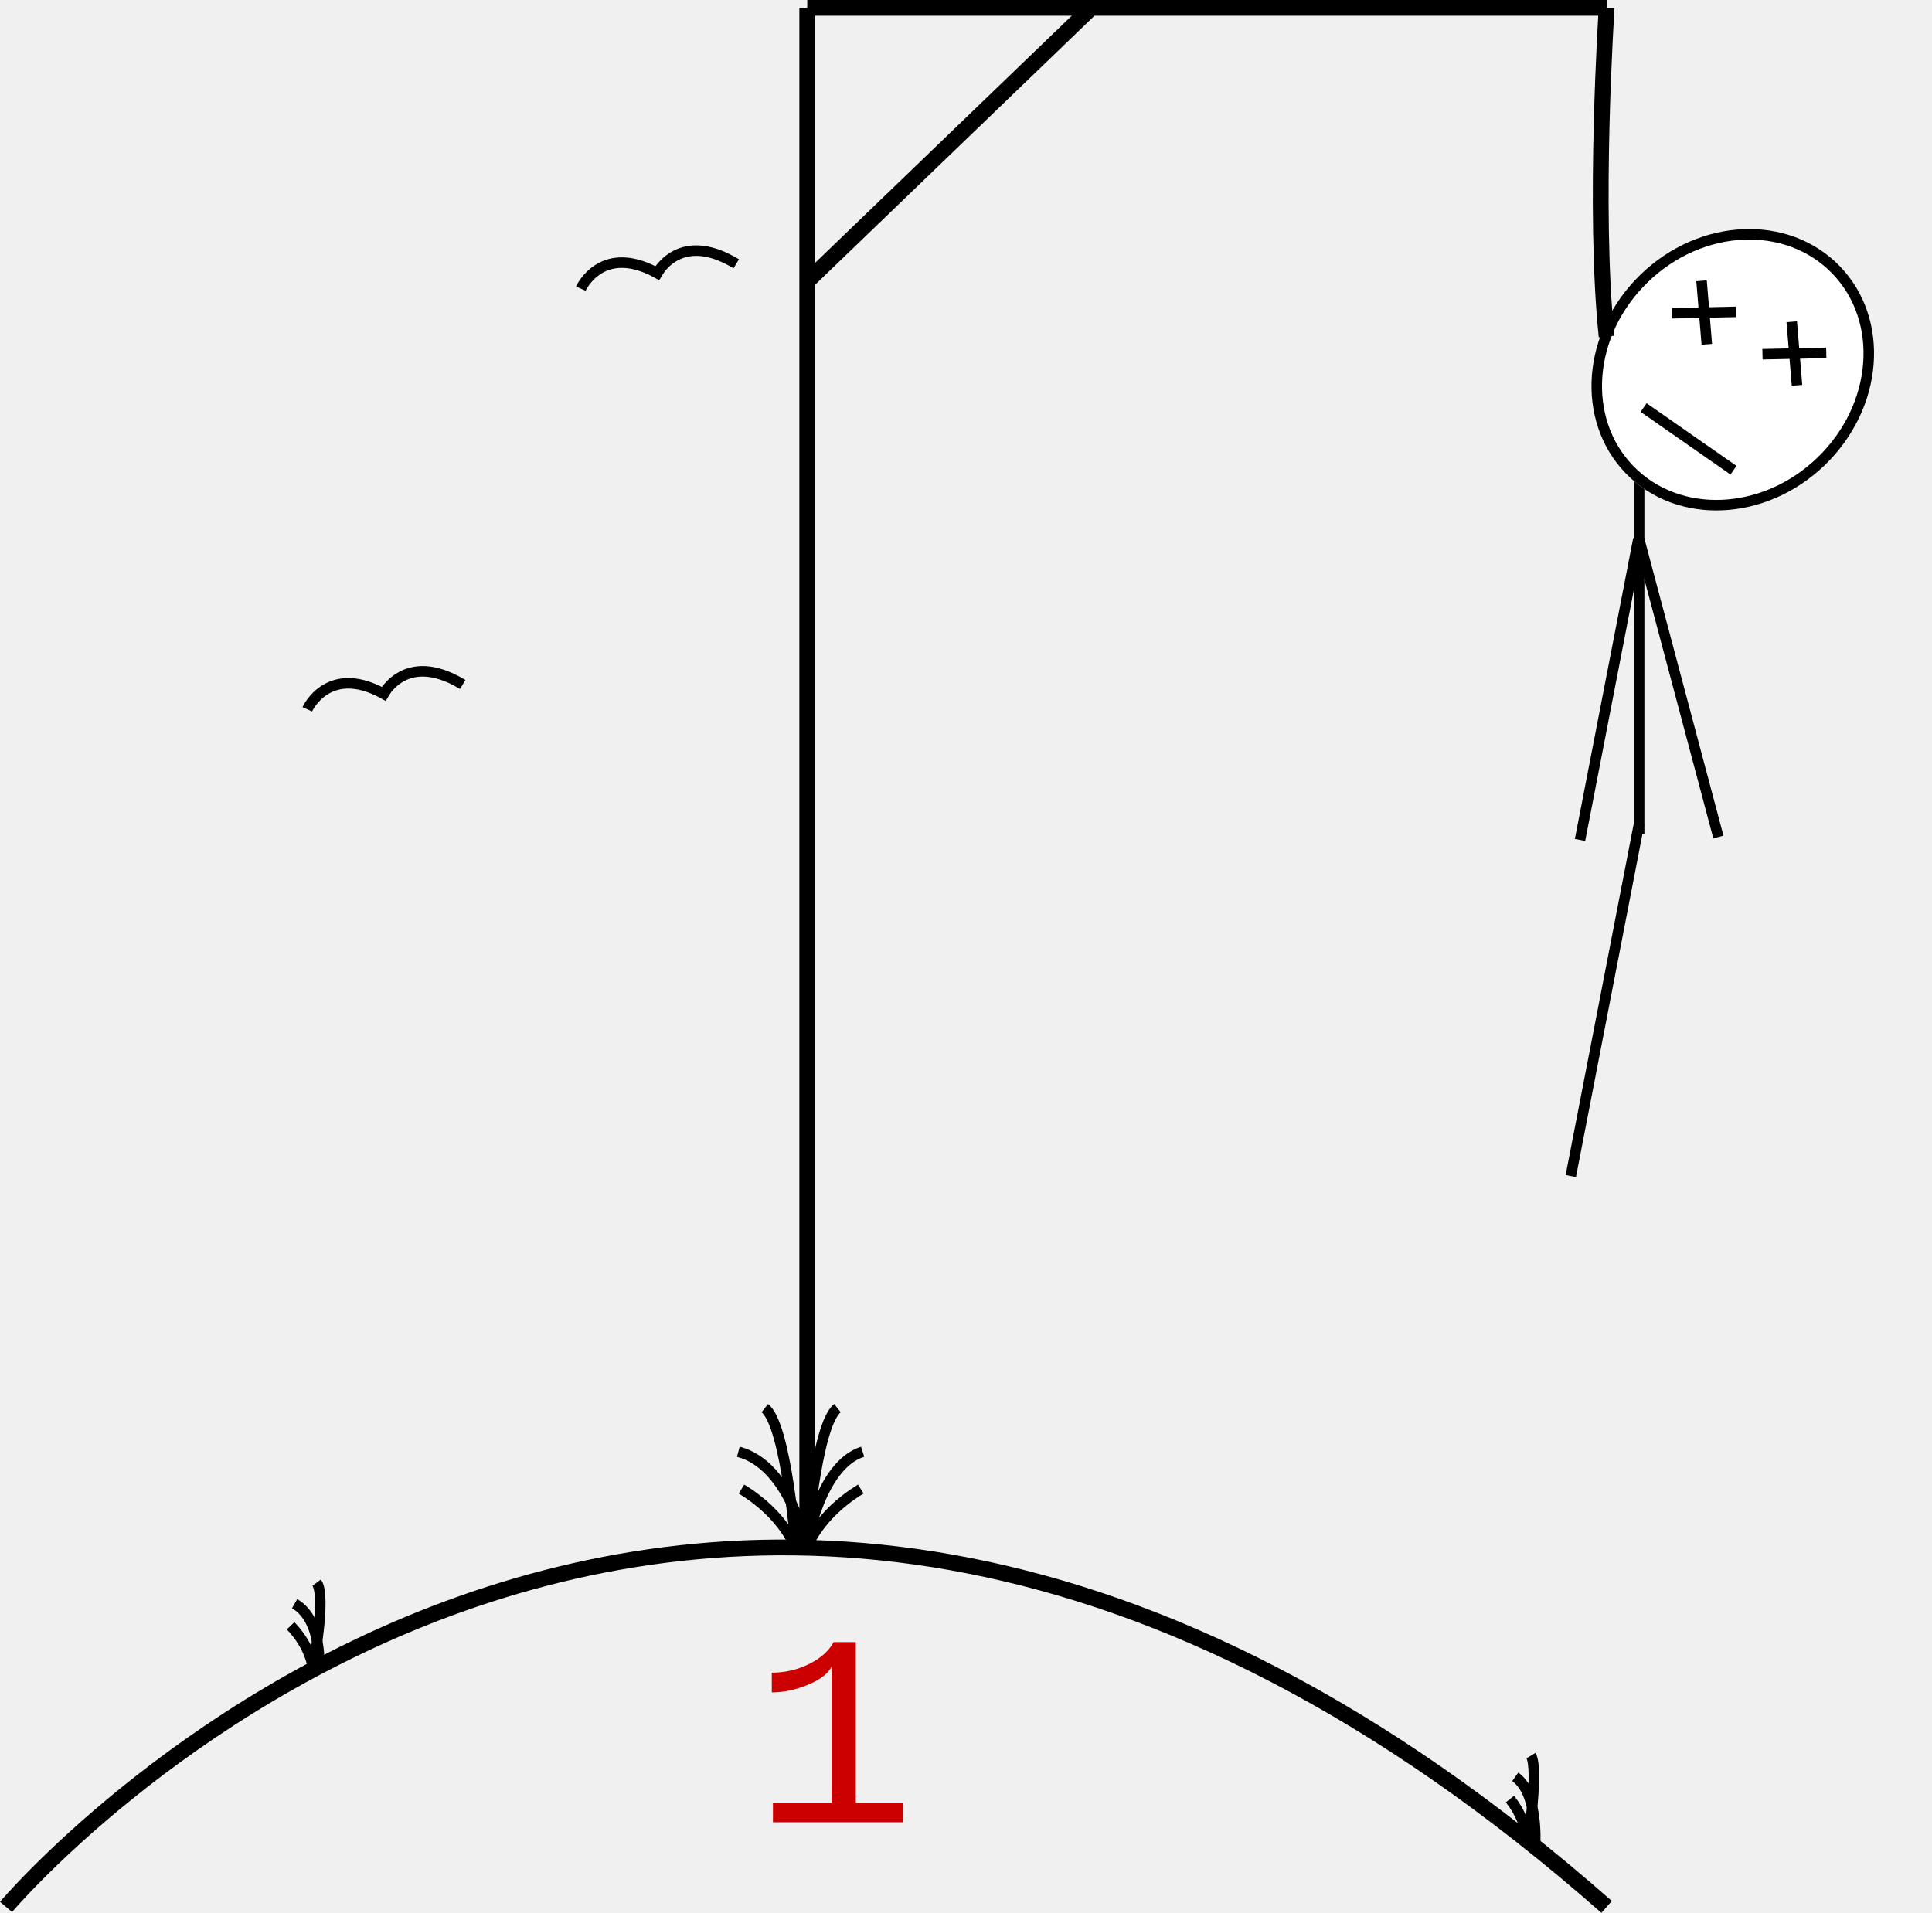
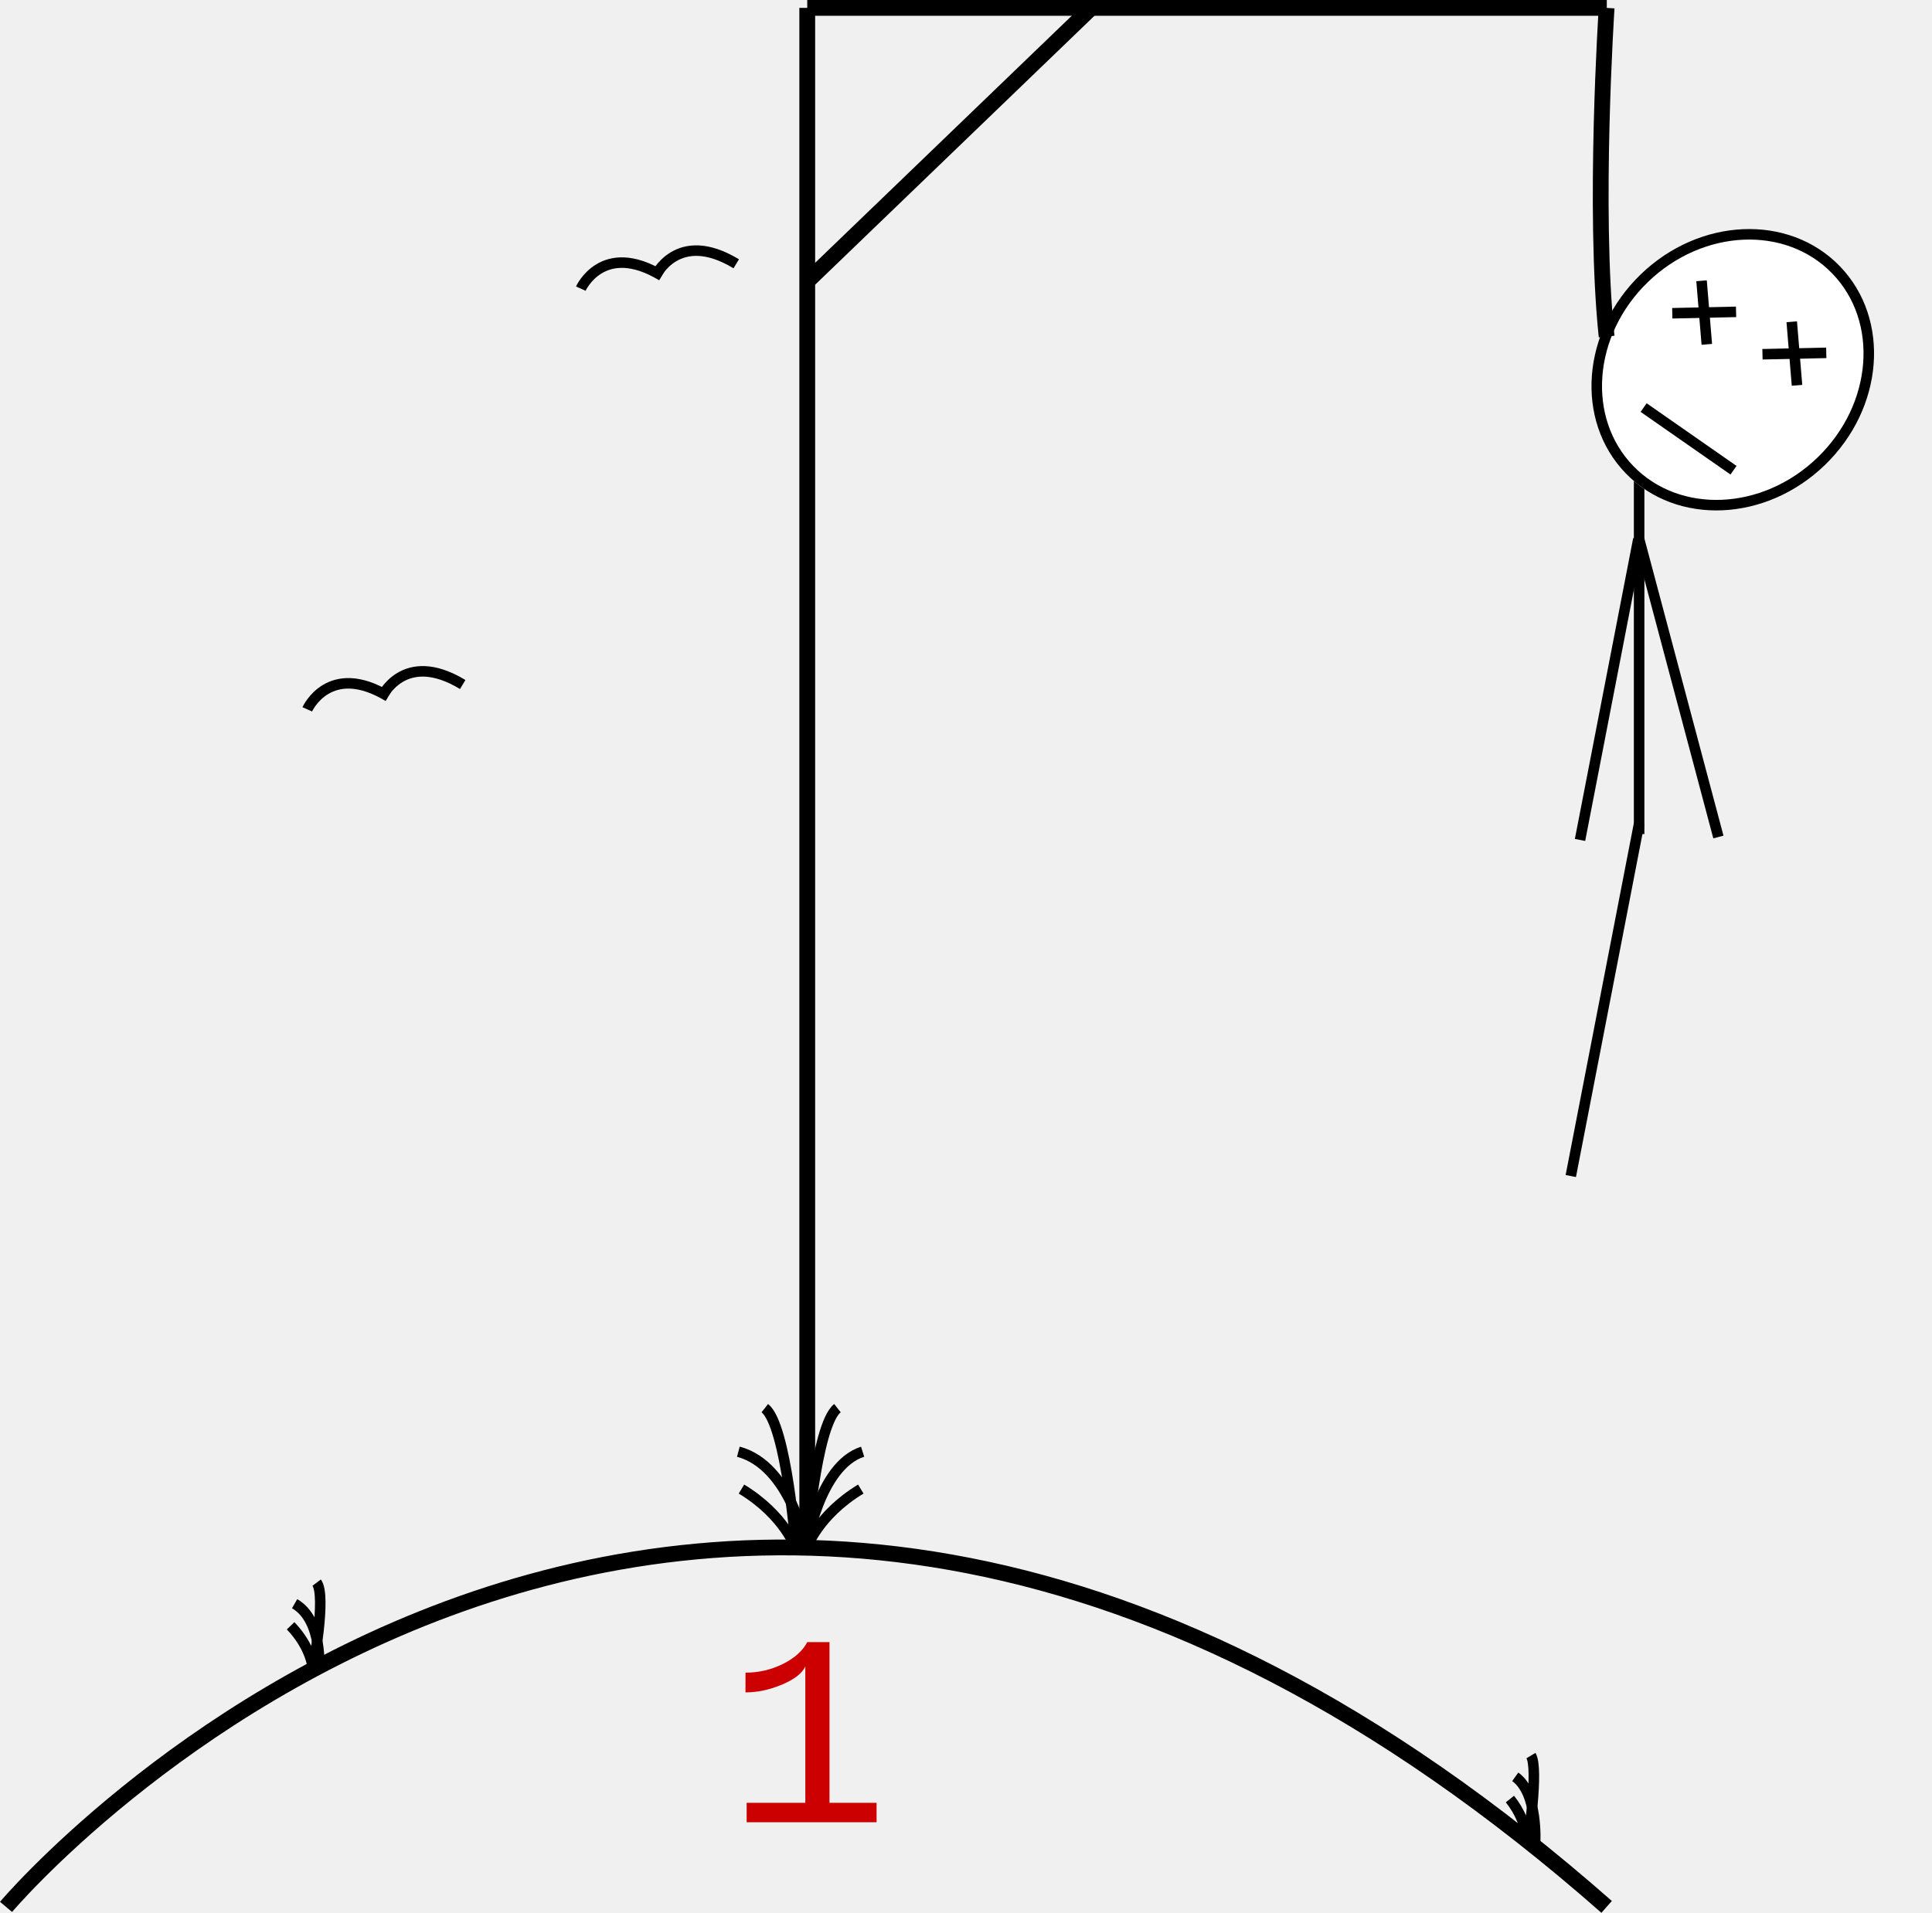
<svg xmlns="http://www.w3.org/2000/svg" width="367.288" height="363.726" viewBox="0 0 367.288 363.726">
  <g transform="translate(-1420.035 -618)">
    <line x1="20.784" y1="67.029" transform="translate(1731.645 774.599)" fill="none" stroke="#000" stroke-width="2" opacity="0" />
    <line y1="67.029" x2="12.99" transform="translate(1718.655 774.599)" fill="none" stroke="#000" stroke-width="2" />
    <line x1="15.069" y1="56.637" transform="translate(1731.645 720.521)" fill="none" stroke="#000" stroke-width="2" />
    <line y1="57.217" x2="11.09" transform="translate(1720.41 720.5)" fill="none" stroke="#000" stroke-width="2" />
    <line y2="69.108" transform="translate(1731.645 707.492)" fill="none" stroke="#000" stroke-width="2" />
    <g transform="translate(1307 103)">
      <g transform="matrix(0.695, 0.719, -0.719, 0.695, 445.294, 547.506)" fill="#fff" stroke="#000" stroke-width="2">
        <ellipse cx="25.201" cy="28.319" rx="25.201" ry="28.319" stroke="none" />
        <ellipse cx="25.201" cy="28.319" rx="24.201" ry="27.319" fill="none" />
      </g>
      <g transform="translate(436.512 568.389) rotate(42)">
        <line x2="8.833" y2="8.314" fill="none" stroke="#000" stroke-width="2" />
        <line x1="8.833" y2="8.314" fill="none" stroke="#000" stroke-width="2" />
      </g>
      <g transform="translate(453.659 576.183) rotate(42)">
        <line x2="8.833" y2="8.314" fill="none" stroke="#000" stroke-width="2" />
        <line x1="8.833" y2="8.314" fill="none" stroke="#000" stroke-width="2" />
      </g>
      <line x2="17.086" y2="11.913" transform="translate(425.5 592.5)" fill="none" stroke="#000" stroke-width="2" />
    </g>
    <path d="M793.466,493.5s-2.533,38.5,0,62.5" transform="translate(932 126)" fill="none" stroke="#000" stroke-width="3" />
    <line y1="52" x2="54" transform="translate(1573.5 619.5)" fill="none" stroke="#000" stroke-width="3" />
    <line x2="152" transform="translate(1573.5 619.5)" fill="none" stroke="#000" stroke-width="3" />
    <line y1="293" transform="translate(1573.5 619.5)" fill="none" stroke="#000" stroke-width="3" />
    <path d="M526.182,876.6s129.623-153.79,304.285,0" transform="translate(895 104)" fill="none" stroke="#000" stroke-width="3" />
    <path d="M7.735,10.9S6.021,1.594,0,0" transform="translate(1476.044 922.95) rotate(15.009)" fill="none" stroke="#000" stroke-width="2" />
    <path d="M0,9.209C4.958,12.219,6.2,16,6.2,16S5.136,1.948,2.656,0" transform="translate(1477.669 918.252) rotate(15.009)" fill="none" stroke="#000" stroke-width="2" />
    <path d="M9.9,0s-3.047,9.012.38,13.159" transform="translate(1721.433 965.914) rotate(164.991)" fill="none" stroke="#000" stroke-width="2" />
    <path d="M4.178,8.827A16.01,16.01,0,0,1,3.006,0s-5.648,12.924-4.83,15.773" transform="translate(1713.404 967.536) rotate(164.991)" fill="none" stroke="#000" stroke-width="2" />
    <path d="M641.324,786.252s-2.863-15.542-12.922-18.205" transform="translate(932 126)" fill="none" stroke="#000" stroke-width="2" />
    <path d="M628.994,775.148c8.284,5.03,10.355,11.352,10.355,11.352s-1.775-23.482-5.917-26.737" transform="translate(932 126)" fill="none" stroke="#000" stroke-width="2" />
    <path d="M628.4,786.252s2.372-15.542,10.705-18.205" transform="translate(944.922 126)" fill="none" stroke="#000" stroke-width="2" />
    <path d="M639.349,775.148c-8.284,5.03-10.355,11.352-10.355,11.352s1.775-23.482,5.917-26.737" transform="translate(944.33 126)" fill="none" stroke="#000" stroke-width="2" />
    <g transform="translate(1460 157)">
      <path d="M473.2,513.6s4.15-9.257,15.413-2.44" transform="translate(-402.75 2.28)" fill="none" stroke="#000" stroke-width="2" />
      <path d="M473.2,513.6s4.15-9.257,15.413-2.44" transform="translate(-388.613)" fill="none" stroke="#000" stroke-width="2" />
    </g>
    <g transform="translate(1408 237)">
      <path d="M473.2,513.6s4.15-9.257,15.413-2.44" transform="translate(-402.75 2.28)" fill="none" stroke="#000" stroke-width="2" />
      <path d="M473.2,513.6s4.15-9.257,15.413-2.44" transform="translate(-388.613)" fill="none" stroke="#000" stroke-width="2" />
    </g>
-     <text transform="translate(1562.994 964.5)" fill="#c00" font-size="52" font-family="CourierNewPSMT, Courier New" letter-spacing="0.07em">
+     <text transform="translate(1557.994 964.5)" fill="#c00" font-size="52" font-family="CourierNewPSMT, Courier New" letter-spacing="0.07em">
      <tspan x="0" y="0">1</tspan>
    </text>
  </g>
</svg>
